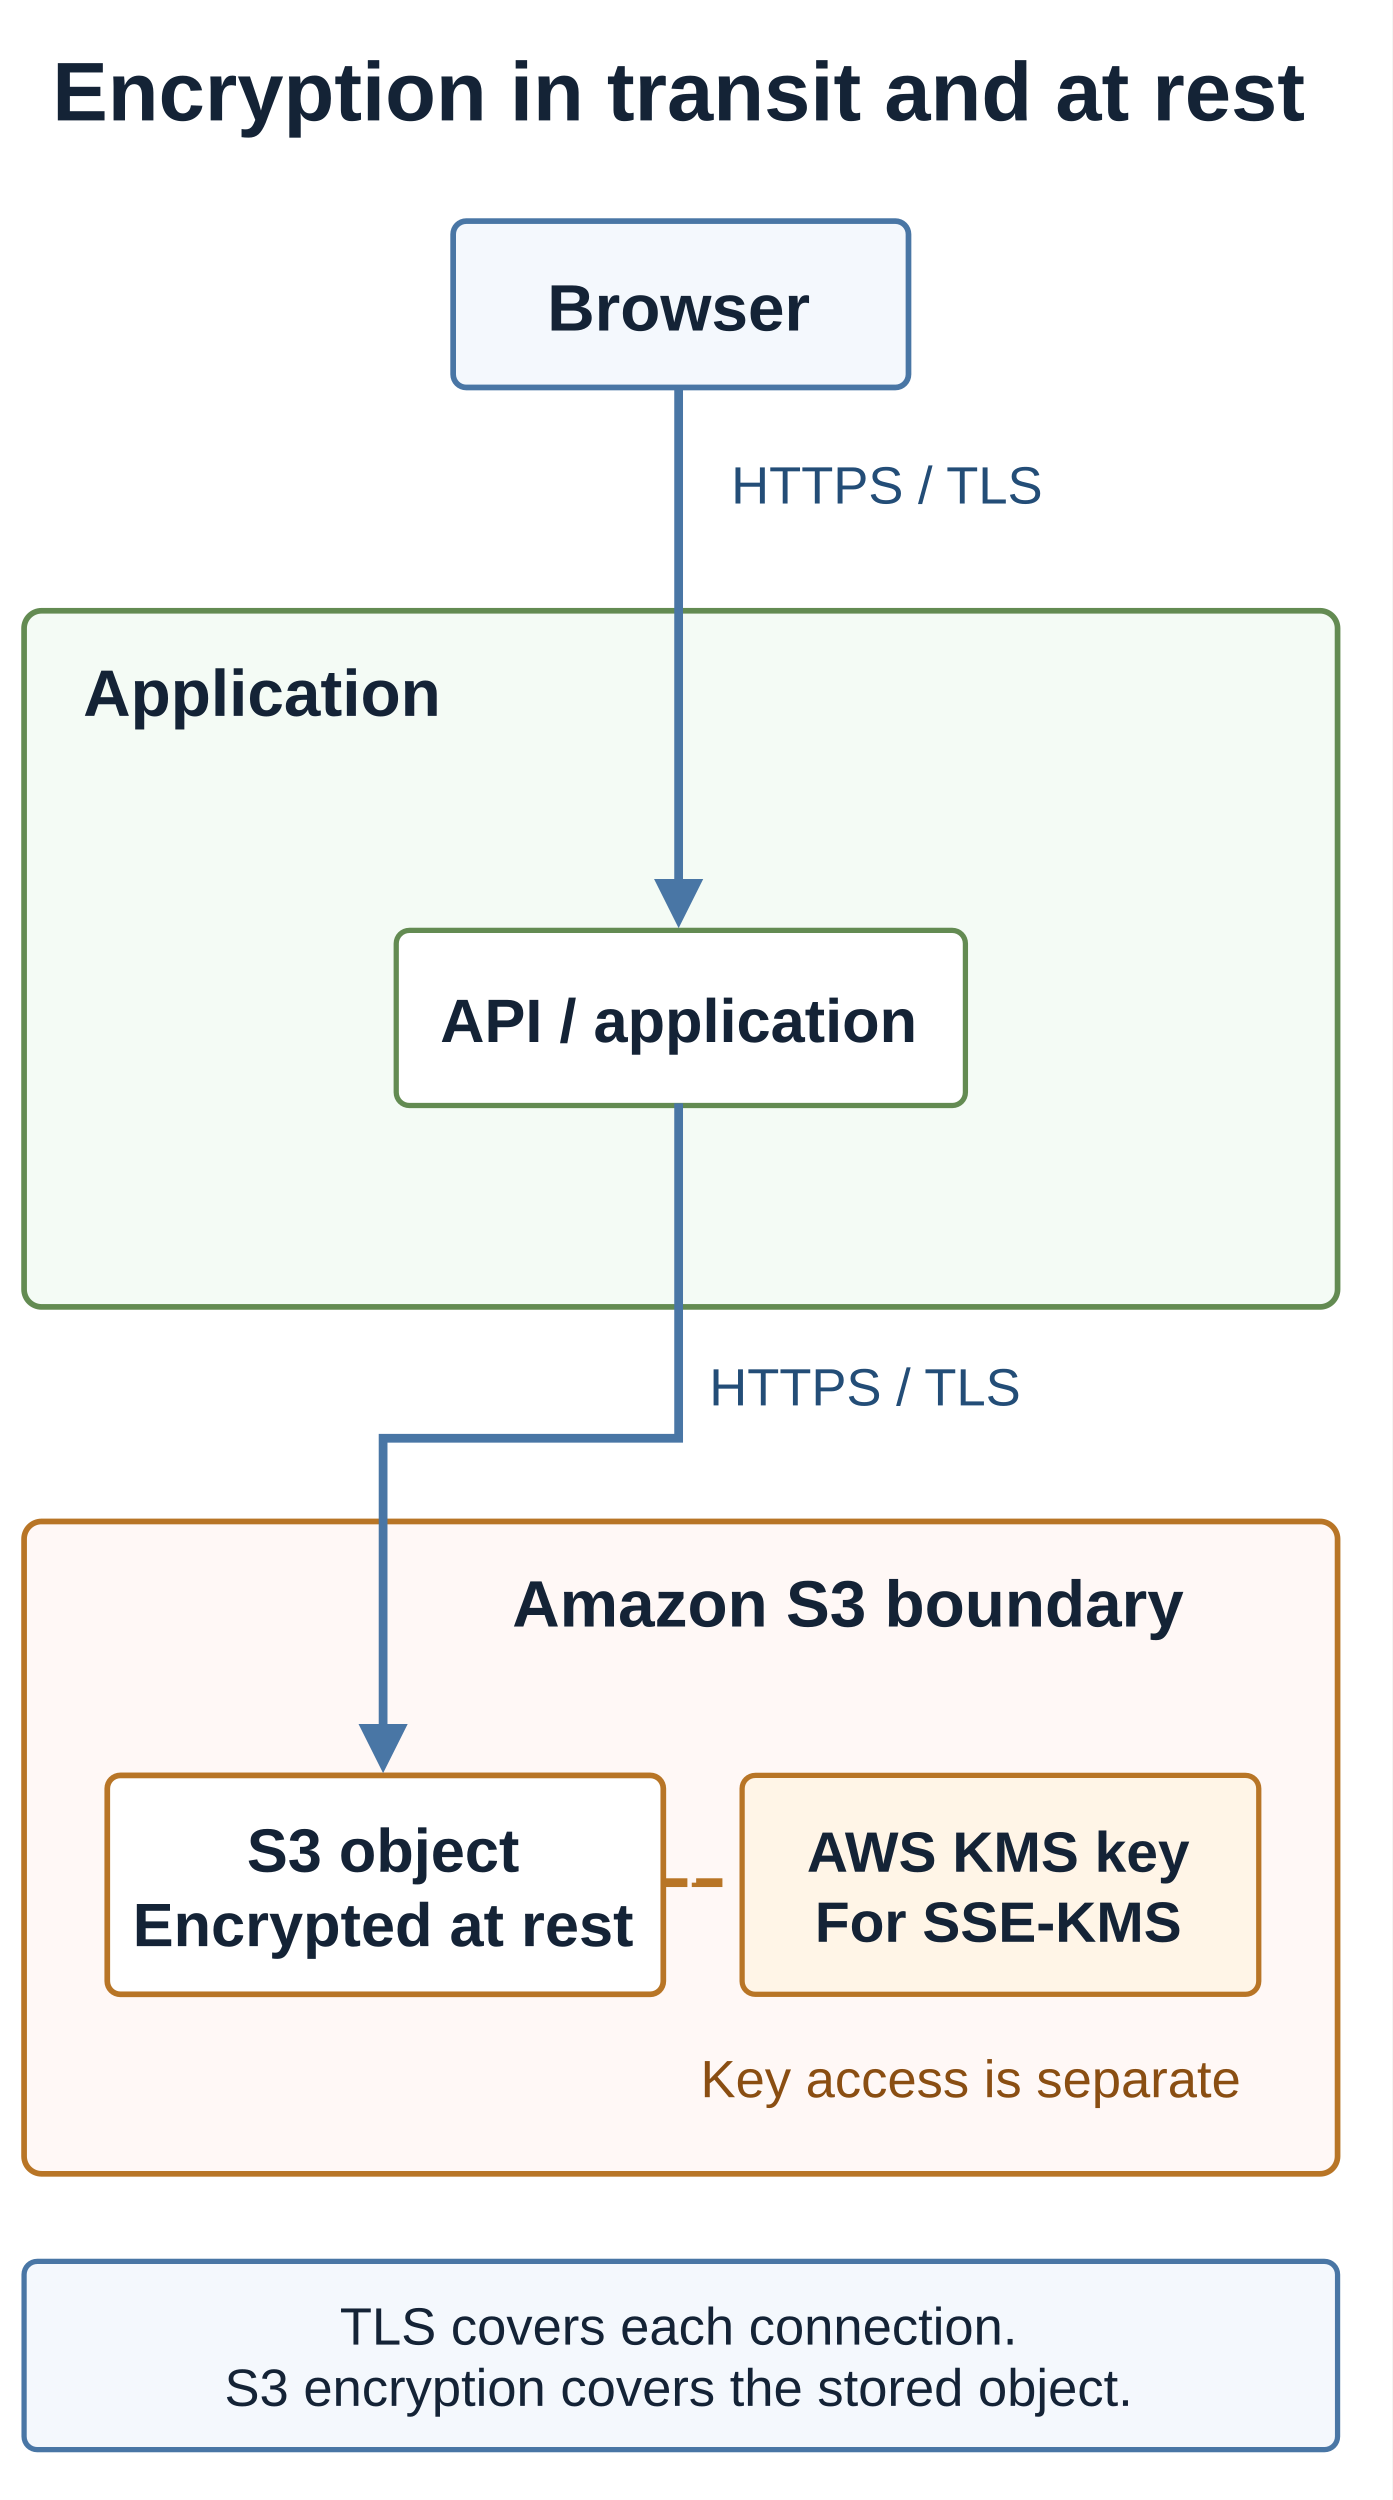
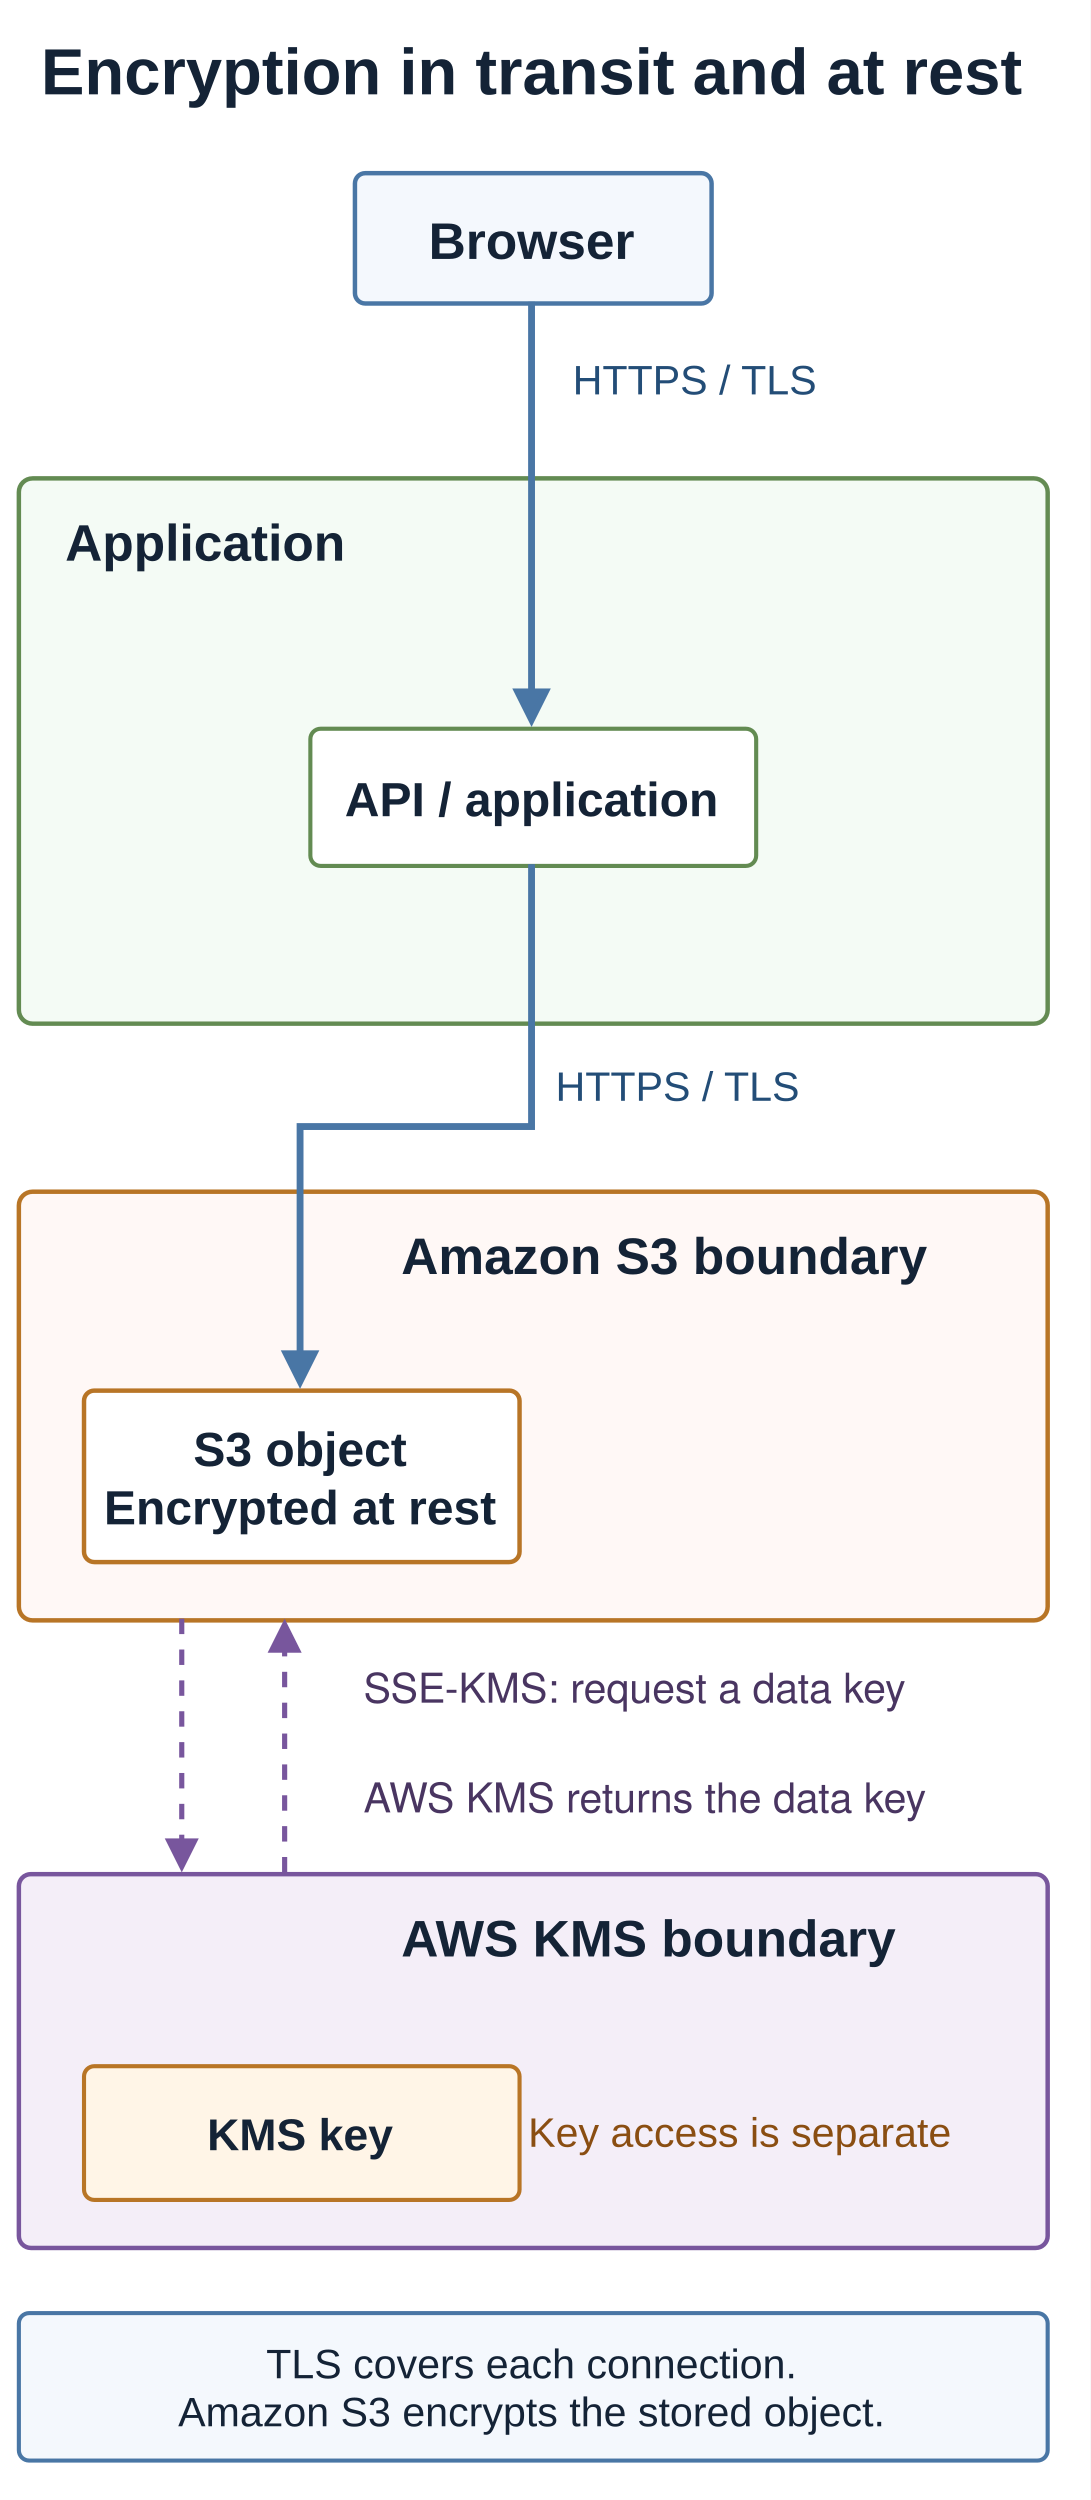
- <svg xmlns="http://www.w3.org/2000/svg" style="background: #FFFFFF; background-color: #FFFFFF; color-scheme: light;" version="1.1" width="318px" height="571px" viewBox="0 0 318 571">
+ <svg xmlns="http://www.w3.org/2000/svg" style="background: #FFFFFF; background-color: #FFFFFF; color-scheme: light;" version="1.1" width="318px" height="729px" viewBox="0 0 318 729">
  <defs />
  <rect fill="#FFFFFF" width="100%" height="100%" x="0" y="0" style="fill: rgb(255, 255, 255);" />
  <g>
    <g data-cell-id="0">
      <g data-cell-id="1">
        <g data-cell-id="title">
          <g>
            <rect x="5" y="5" width="300" height="28" fill="none" stroke="none" pointer-events="all" />
          </g>
          <g>
            <g fill="#142336" font-family="Arial" font-weight="bold" text-anchor="middle" font-size="19px" style="fill: rgb(20, 35, 54);">
              <text x="155" y="27.5">Encryption in transit and at rest</text>
            </g>
          </g>
        </g>
        <g data-cell-id="browser">
          <g transform="translate(0.5,0.5)">
            <rect x="103" y="50" width="104" height="38" rx="3" ry="3" fill="#f4f8fd" stroke="#4976a5" stroke-width="1.3" pointer-events="all" style="fill: rgb(244, 248, 253); stroke: rgb(73, 118, 165);" />
          </g>
          <g>
            <g fill="#142336" font-family="Arial" font-weight="bold" text-anchor="middle" font-size="15px" style="fill: rgb(20, 35, 54);">
              <text x="155" y="75.5">Browser</text>
            </g>
          </g>
        </g>
        <g data-cell-id="vpc">
          <g transform="translate(0.5,0.5)">
            <rect x="5" y="139" width="300" height="159" rx="4" ry="4" fill="#f4fbf5" stroke="#638b52" stroke-width="1.3" pointer-events="all" style="fill: rgb(244, 251, 245); stroke: rgb(99, 139, 82);" />
          </g>
          <g data-cell-id="vpc-title">
            <g>
              <rect x="17" y="147" width="240" height="20" fill="none" stroke="none" pointer-events="all" />
            </g>
            <g>
              <g fill="#142336" font-family="Arial" font-weight="bold" text-anchor="start" font-size="15px" style="fill: rgb(20, 35, 54);">
                <text x="19" y="163.5">Application</text>
              </g>
            </g>
          </g>
          <g data-cell-id="api">
            <g transform="translate(0.5,0.5)">
              <rect x="90" y="212" width="130" height="40" rx="3" ry="3" fill="#ffffff" stroke="#638b52" stroke-width="1.2" pointer-events="all" style="fill: rgb(255, 255, 255); stroke: rgb(99, 139, 82);" />
            </g>
            <g>
              <g fill="#142336" font-family="Arial" font-weight="bold" text-anchor="middle" font-size="14px" style="fill: rgb(20, 35, 54);">
                <text x="155" y="238">API / application</text>
              </g>
            </g>
          </g>
        </g>
        <g data-cell-id="transport-one">
          <g>
            <rect x="165" y="100" width="128" height="20" fill="none" stroke="none" pointer-events="all" />
          </g>
          <g>
            <g fill="#234D77" font-family="Arial" text-anchor="start" font-size="12px" style="fill: rgb(35, 77, 119);">
              <text x="167" y="115">HTTPS / TLS</text>
            </g>
          </g>
        </g>
        <g data-cell-id="s3-boundary">
          <g transform="translate(0.5,0.5)">
-             <rect x="5" y="347" width="300" height="149" rx="4" ry="4" fill="#fff8f6" stroke="#b87526" stroke-width="1.3" pointer-events="all" style="fill: rgb(255, 248, 246); stroke: rgb(184, 117, 38);" />
+             <rect x="5" y="347" width="300" height="125" rx="4" ry="4" fill="#fff8f6" stroke="#b87526" stroke-width="1.3" pointer-events="all" style="fill: rgb(255, 248, 246); stroke: rgb(184, 117, 38);" />
          </g>
          <g data-cell-id="s3-title">
            <g>
              <rect x="115" y="355" width="170" height="20" fill="none" stroke="none" pointer-events="all" />
            </g>
            <g>
              <g fill="#142336" font-family="Arial" font-weight="bold" text-anchor="start" font-size="15px" style="fill: rgb(20, 35, 54);">
                <text x="117" y="371.5">Amazon S3 boundary</text>
              </g>
            </g>
          </g>
          <g data-cell-id="bucket">
            <g transform="translate(0.5,0.5)">
              <rect x="24" y="405" width="127" height="50" rx="3" ry="3" fill="#ffffff" stroke="#b87526" stroke-width="1.3" pointer-events="all" style="fill: rgb(255, 255, 255); stroke: rgb(184, 117, 38);" />
            </g>
            <g>
              <g fill="#142336" font-family="Arial" font-weight="bold" text-anchor="middle" font-size="14px" style="fill: rgb(20, 35, 54);">
                <text x="87.5" y="427.5">S3 object</text>
                <text x="87.5" y="444.5">Encrypted at rest</text>
              </g>
            </g>
          </g>
-           <g data-cell-id="kms">
-             <g transform="translate(0.5,0.5)">
-               <rect x="169" y="405" width="118" height="50" rx="3" ry="3" fill="#fff5e7" stroke="#b87526" stroke-width="1.2" pointer-events="all" style="fill: rgb(255, 245, 231); stroke: rgb(184, 117, 38);" />
-             </g>
-             <g>
-               <g fill="#142336" font-family="Arial" font-weight="bold" text-anchor="middle" font-size="13px" style="fill: rgb(20, 35, 54);">
-                 <text x="228" y="427.5">AWS KMS key</text>
-                 <text x="228" y="443.5">For SSE-KMS</text>
-               </g>
-             </g>
-           </g>
        </g>
        <g data-cell-id="transport-two">
          <g>
            <rect x="160" y="306" width="129" height="20" fill="none" stroke="none" pointer-events="all" />
          </g>
          <g>
            <g fill="#234D77" font-family="Arial" text-anchor="start" font-size="12px" style="fill: rgb(35, 77, 119);">
              <text x="162" y="321">HTTPS / TLS</text>
-             </g>
-           </g>
-         </g>
-         <g data-cell-id="key-label">
-           <g>
-             <rect x="158" y="464" width="130" height="20" fill="none" stroke="none" pointer-events="all" />
-           </g>
-           <g>
-             <g fill="#8A4E12" font-family="Arial" text-anchor="start" font-size="12px" style="fill: rgb(138, 78, 18);">
-               <text x="160" y="479">Key access is separate</text>
-             </g>
-           </g>
-         </g>
-         <g data-cell-id="cue">
-           <g transform="translate(0.5,0.5)">
-             <rect x="5" y="516" width="300" height="43" rx="3" ry="3" fill="#f4f8fd" stroke="#4976a5" stroke-width="1.2" pointer-events="all" style="fill: rgb(244, 248, 253); stroke: rgb(73, 118, 165);" />
-           </g>
-           <g>
-             <g fill="#142336" font-family="Arial" text-anchor="middle" font-size="12px" style="fill: rgb(20, 35, 54);">
-               <text x="155" y="535.5">TLS covers each connection.</text>
-               <text x="155" y="549.5">S3 encryption covers the stored object.</text>
            </g>
          </g>
        </g>
        <g data-cell-id="e-client-api">
          <g>
            <path d="M 155 88 L 155 201.76" fill="none" stroke="#4976a5" stroke-width="2" stroke-miterlimit="10" pointer-events="stroke" style="stroke: rgb(73, 118, 165);" />
            <path d="M 155 209.76 L 151 201.76 L 159 201.76 Z" fill="#4976a5" stroke="#4976a5" stroke-width="2" stroke-miterlimit="10" pointer-events="all" style="fill: rgb(73, 118, 165); stroke: rgb(73, 118, 165);" />
          </g>
        </g>
        <g data-cell-id="e-api-s3">
          <g>
            <path d="M 155 252 L 155 328.5 L 87.5 328.5 L 87.5 394.76" fill="none" stroke="#4976a5" stroke-width="2" stroke-miterlimit="10" pointer-events="stroke" style="stroke: rgb(73, 118, 165);" />
            <path d="M 87.5 402.76 L 83.5 394.76 L 91.5 394.76 Z" fill="#4976a5" stroke="#4976a5" stroke-width="2" stroke-miterlimit="10" pointer-events="all" style="fill: rgb(73, 118, 165); stroke: rgb(73, 118, 165);" />
          </g>
        </g>
-         <g data-cell-id="e-kms">
+         <g data-cell-id="kms-boundary">
+           <g transform="translate(0.5,0.5)">
+             <rect x="5" y="546" width="300" height="109" rx="3.5" ry="3.5" fill="#f4eef8" stroke="#78569d" stroke-width="1.3" pointer-events="all" style="fill: rgb(244, 238, 248); stroke: rgb(120, 86, 157);" />
+           </g>
+           <g data-cell-id="kms-title">
+             <g>
+               <rect x="115" y="554" width="170" height="20" fill="none" stroke="none" pointer-events="all" />
+             </g>
+             <g>
+               <g fill="#142336" font-family="Arial" font-weight="bold" text-anchor="start" font-size="15px" style="fill: rgb(20, 35, 54);">
+                 <text x="117" y="570.5">AWS KMS boundary</text>
+               </g>
+             </g>
+           </g>
+           <g data-cell-id="kms">
+             <g transform="translate(0.5,0.5)">
+               <rect x="24" y="602" width="127" height="39" rx="3" ry="3" fill="#fff5e7" stroke="#b87526" stroke-width="1.2" pointer-events="all" style="fill: rgb(255, 245, 231); stroke: rgb(184, 117, 38);" />
+             </g>
+             <g>
+               <g fill="#142336" font-family="Arial" font-weight="bold" text-anchor="middle" font-size="13px" style="fill: rgb(20, 35, 54);">
+                 <text x="87.5" y="627">KMS key</text>
+               </g>
+             </g>
+           </g>
+           <g data-cell-id="key-label">
+             <g>
+               <rect x="152" y="607" width="145" height="28" fill="none" stroke="none" pointer-events="all" />
+             </g>
+             <g>
+               <g fill="#8A4E12" font-family="Arial" text-anchor="start" font-size="12px" style="fill: rgb(138, 78, 18);">
+                 <text x="154" y="626">Key access is separate</text>
+               </g>
+             </g>
+           </g>
+         </g>
+         <g data-cell-id="cue">
+           <g transform="translate(0.5,0.5)">
+             <rect x="5" y="674" width="300" height="43" rx="3" ry="3" fill="#f4f8fd" stroke="#4976a5" stroke-width="1.2" pointer-events="all" style="fill: rgb(244, 248, 253); stroke: rgb(73, 118, 165);" />
+           </g>
          <g>
-             <path d="M 151 430 L 161 430 L 159 430 L 169 430" fill="none" stroke="#b87526" stroke-width="2" stroke-miterlimit="10" stroke-dasharray="6 6" pointer-events="stroke" style="stroke: rgb(184, 117, 38);" />
+             <g fill="#142336" font-family="Arial" text-anchor="middle" font-size="12px" style="fill: rgb(20, 35, 54);">
+               <text x="155" y="693.5">TLS covers each connection.</text>
+               <text x="155" y="707.5">Amazon S3 encrypts the stored object.</text>
+             </g>
+           </g>
+         </g>
+         <g data-cell-id="data-key-request">
+           <g>
+             <path d="M 53 472 L 53 536.82" fill="none" stroke="#78569d" stroke-width="1.5" stroke-miterlimit="10" stroke-dasharray="4.5 4.5" pointer-events="stroke" style="stroke: rgb(120, 86, 157);" />
+             <path d="M 53 544.32 L 49.25 536.82 L 56.75 536.82 Z" fill="#78569d" stroke="#78569d" stroke-width="1.5" stroke-miterlimit="10" pointer-events="all" style="fill: rgb(120, 86, 157); stroke: rgb(120, 86, 157);" />
+           </g>
+         </g>
+         <g data-cell-id="data-key-request-label">
+           <g>
+             <rect x="104" y="481" width="193" height="21" fill="none" stroke="none" pointer-events="all" />
+           </g>
+           <g>
+             <g fill="#493561" font-family="Helvetica" text-anchor="start" font-size="12px" style="fill: rgb(73, 53, 97);">
+               <text x="106" y="496.5">SSE-KMS: request a data key</text>
+             </g>
+           </g>
+         </g>
+         <g data-cell-id="data-key-reply">
+           <g>
+             <path d="M 83 546 L 83 481.18" fill="none" stroke="#78569d" stroke-width="1.5" stroke-miterlimit="10" stroke-dasharray="4.5 4.5" pointer-events="stroke" style="stroke: rgb(120, 86, 157);" />
+             <path d="M 83 473.68 L 86.75 481.18 L 79.25 481.18 Z" fill="#78569d" stroke="#78569d" stroke-width="1.5" stroke-miterlimit="10" pointer-events="all" style="fill: rgb(120, 86, 157); stroke: rgb(120, 86, 157);" />
+           </g>
+         </g>
+         <g data-cell-id="data-key-reply-label">
+           <g>
+             <rect x="104" y="513" width="193" height="21" fill="none" stroke="none" pointer-events="all" />
+           </g>
+           <g>
+             <g fill="#493561" font-family="Helvetica" text-anchor="start" font-size="12px" style="fill: rgb(73, 53, 97);">
+               <text x="106" y="528.5">AWS KMS returns the data key</text>
+             </g>
          </g>
        </g>
      </g>
    </g>
  </g>
</svg>
